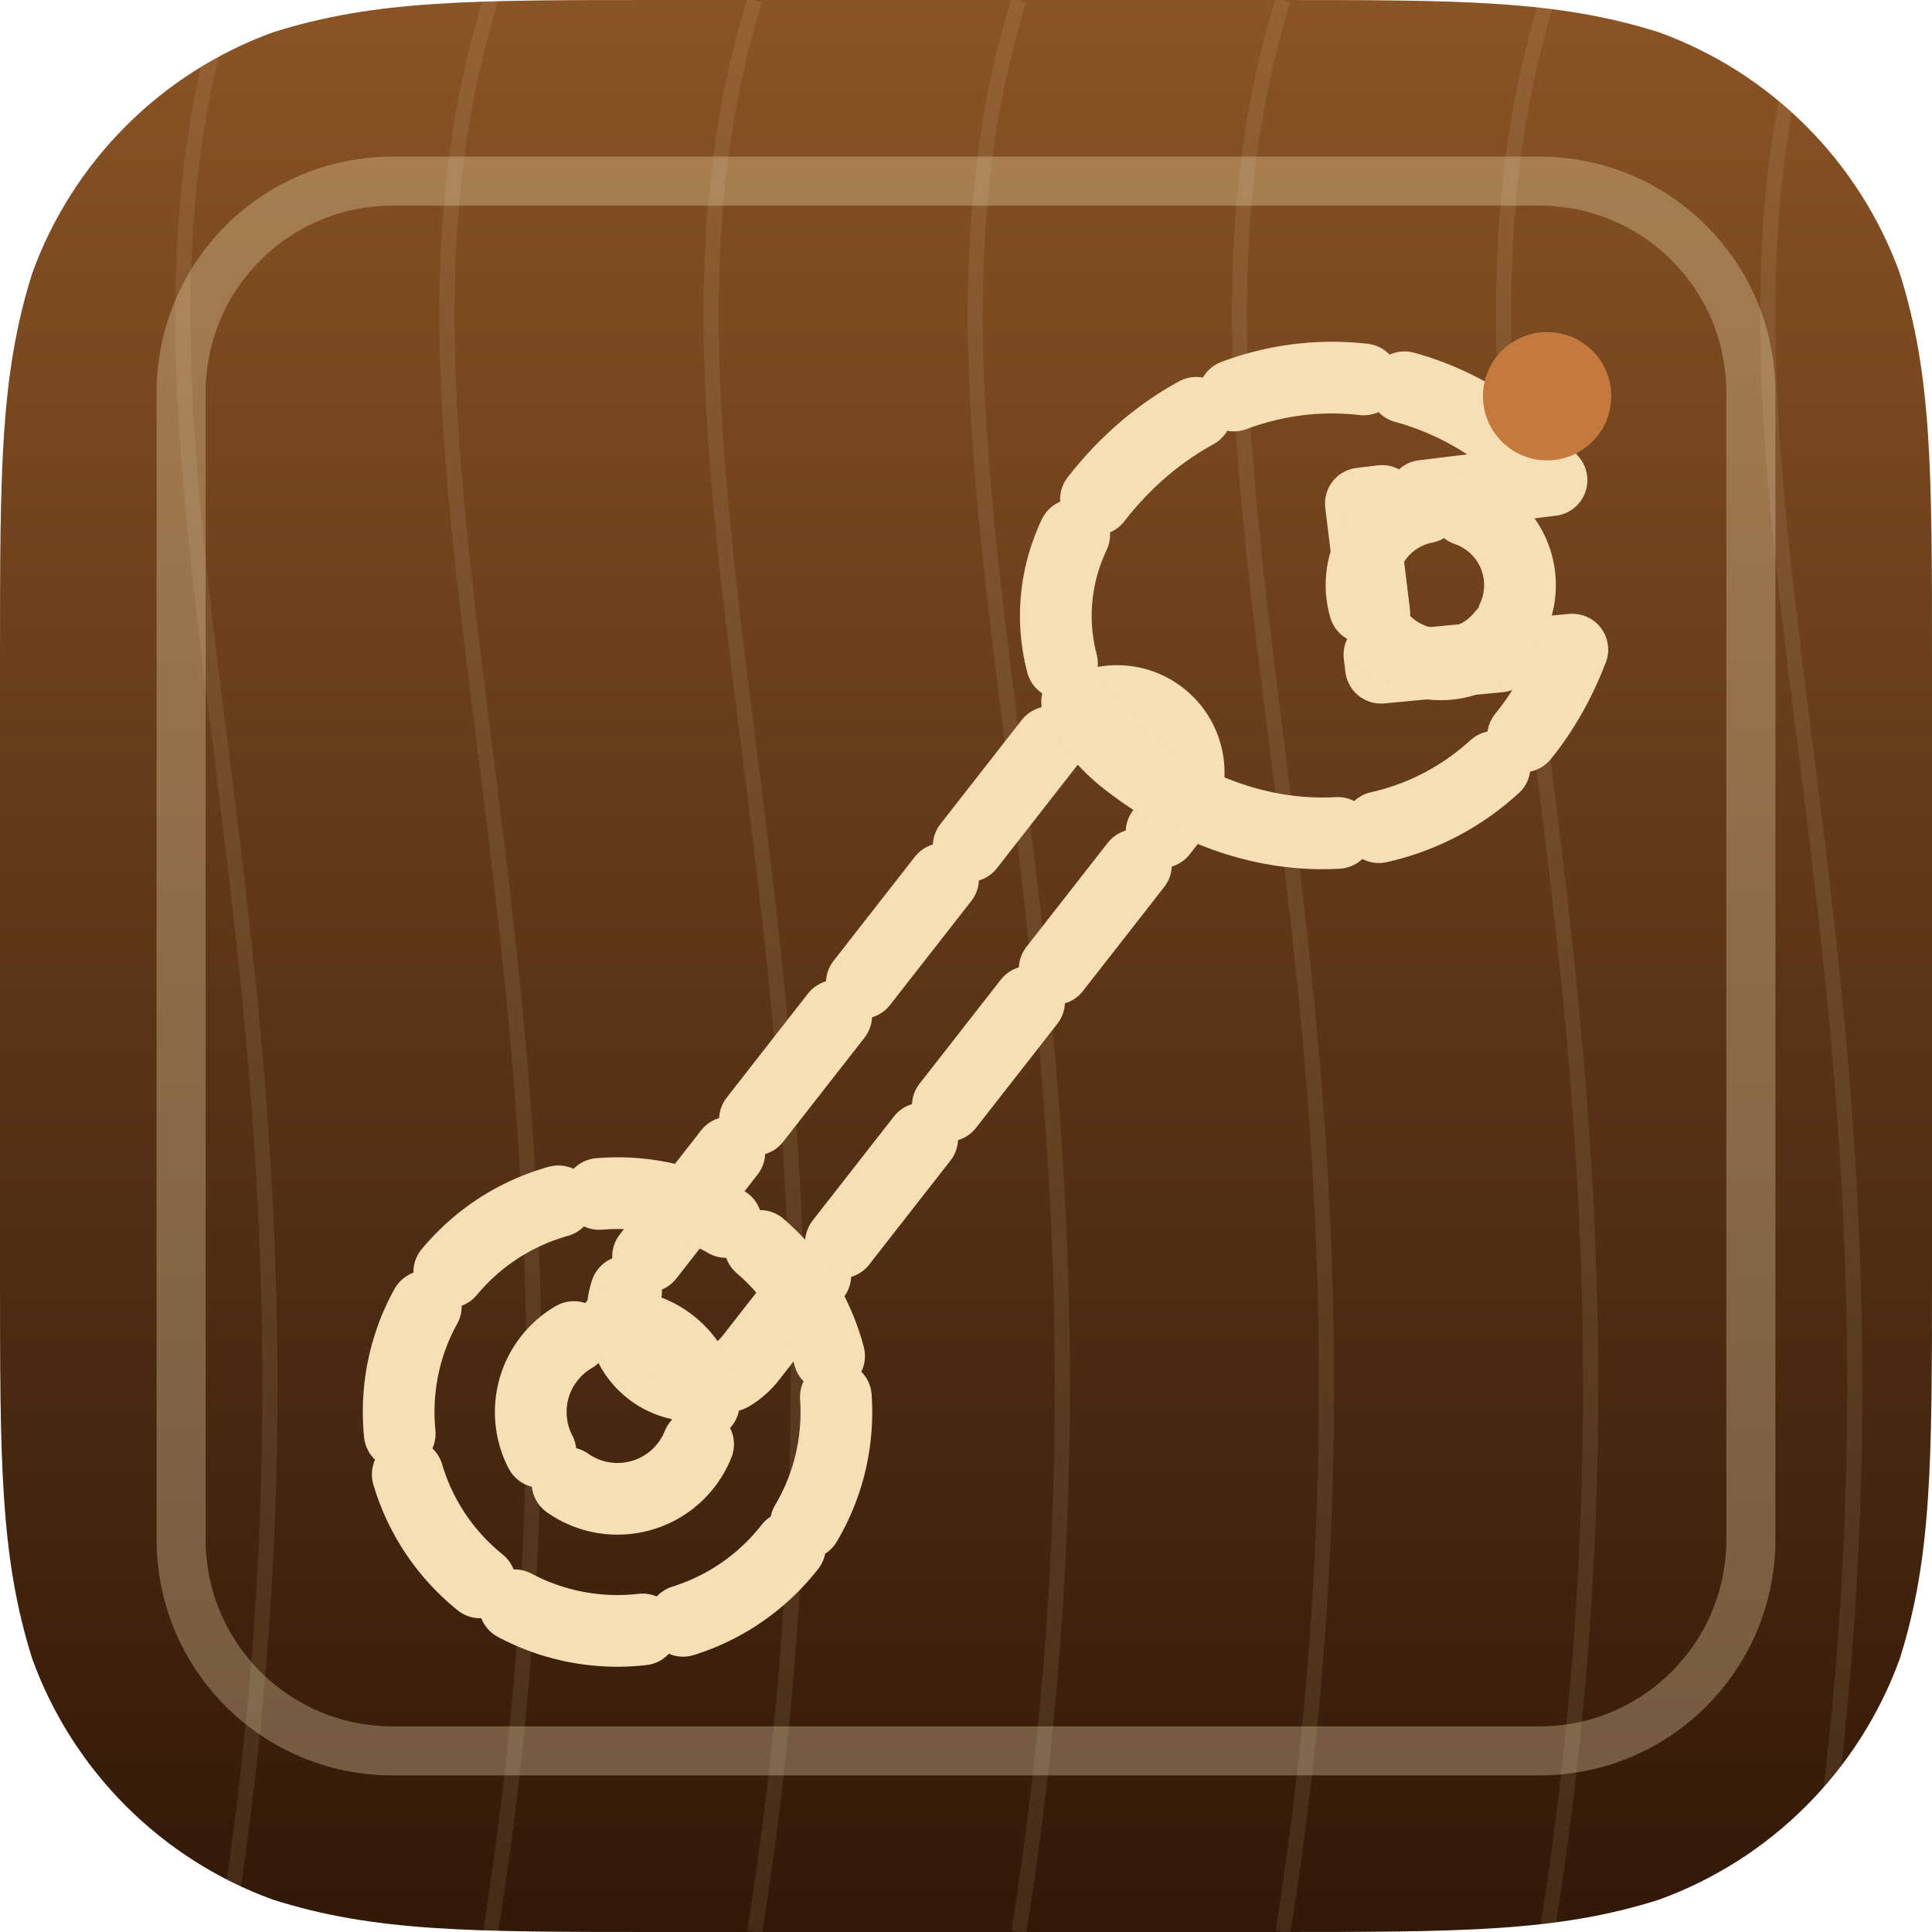
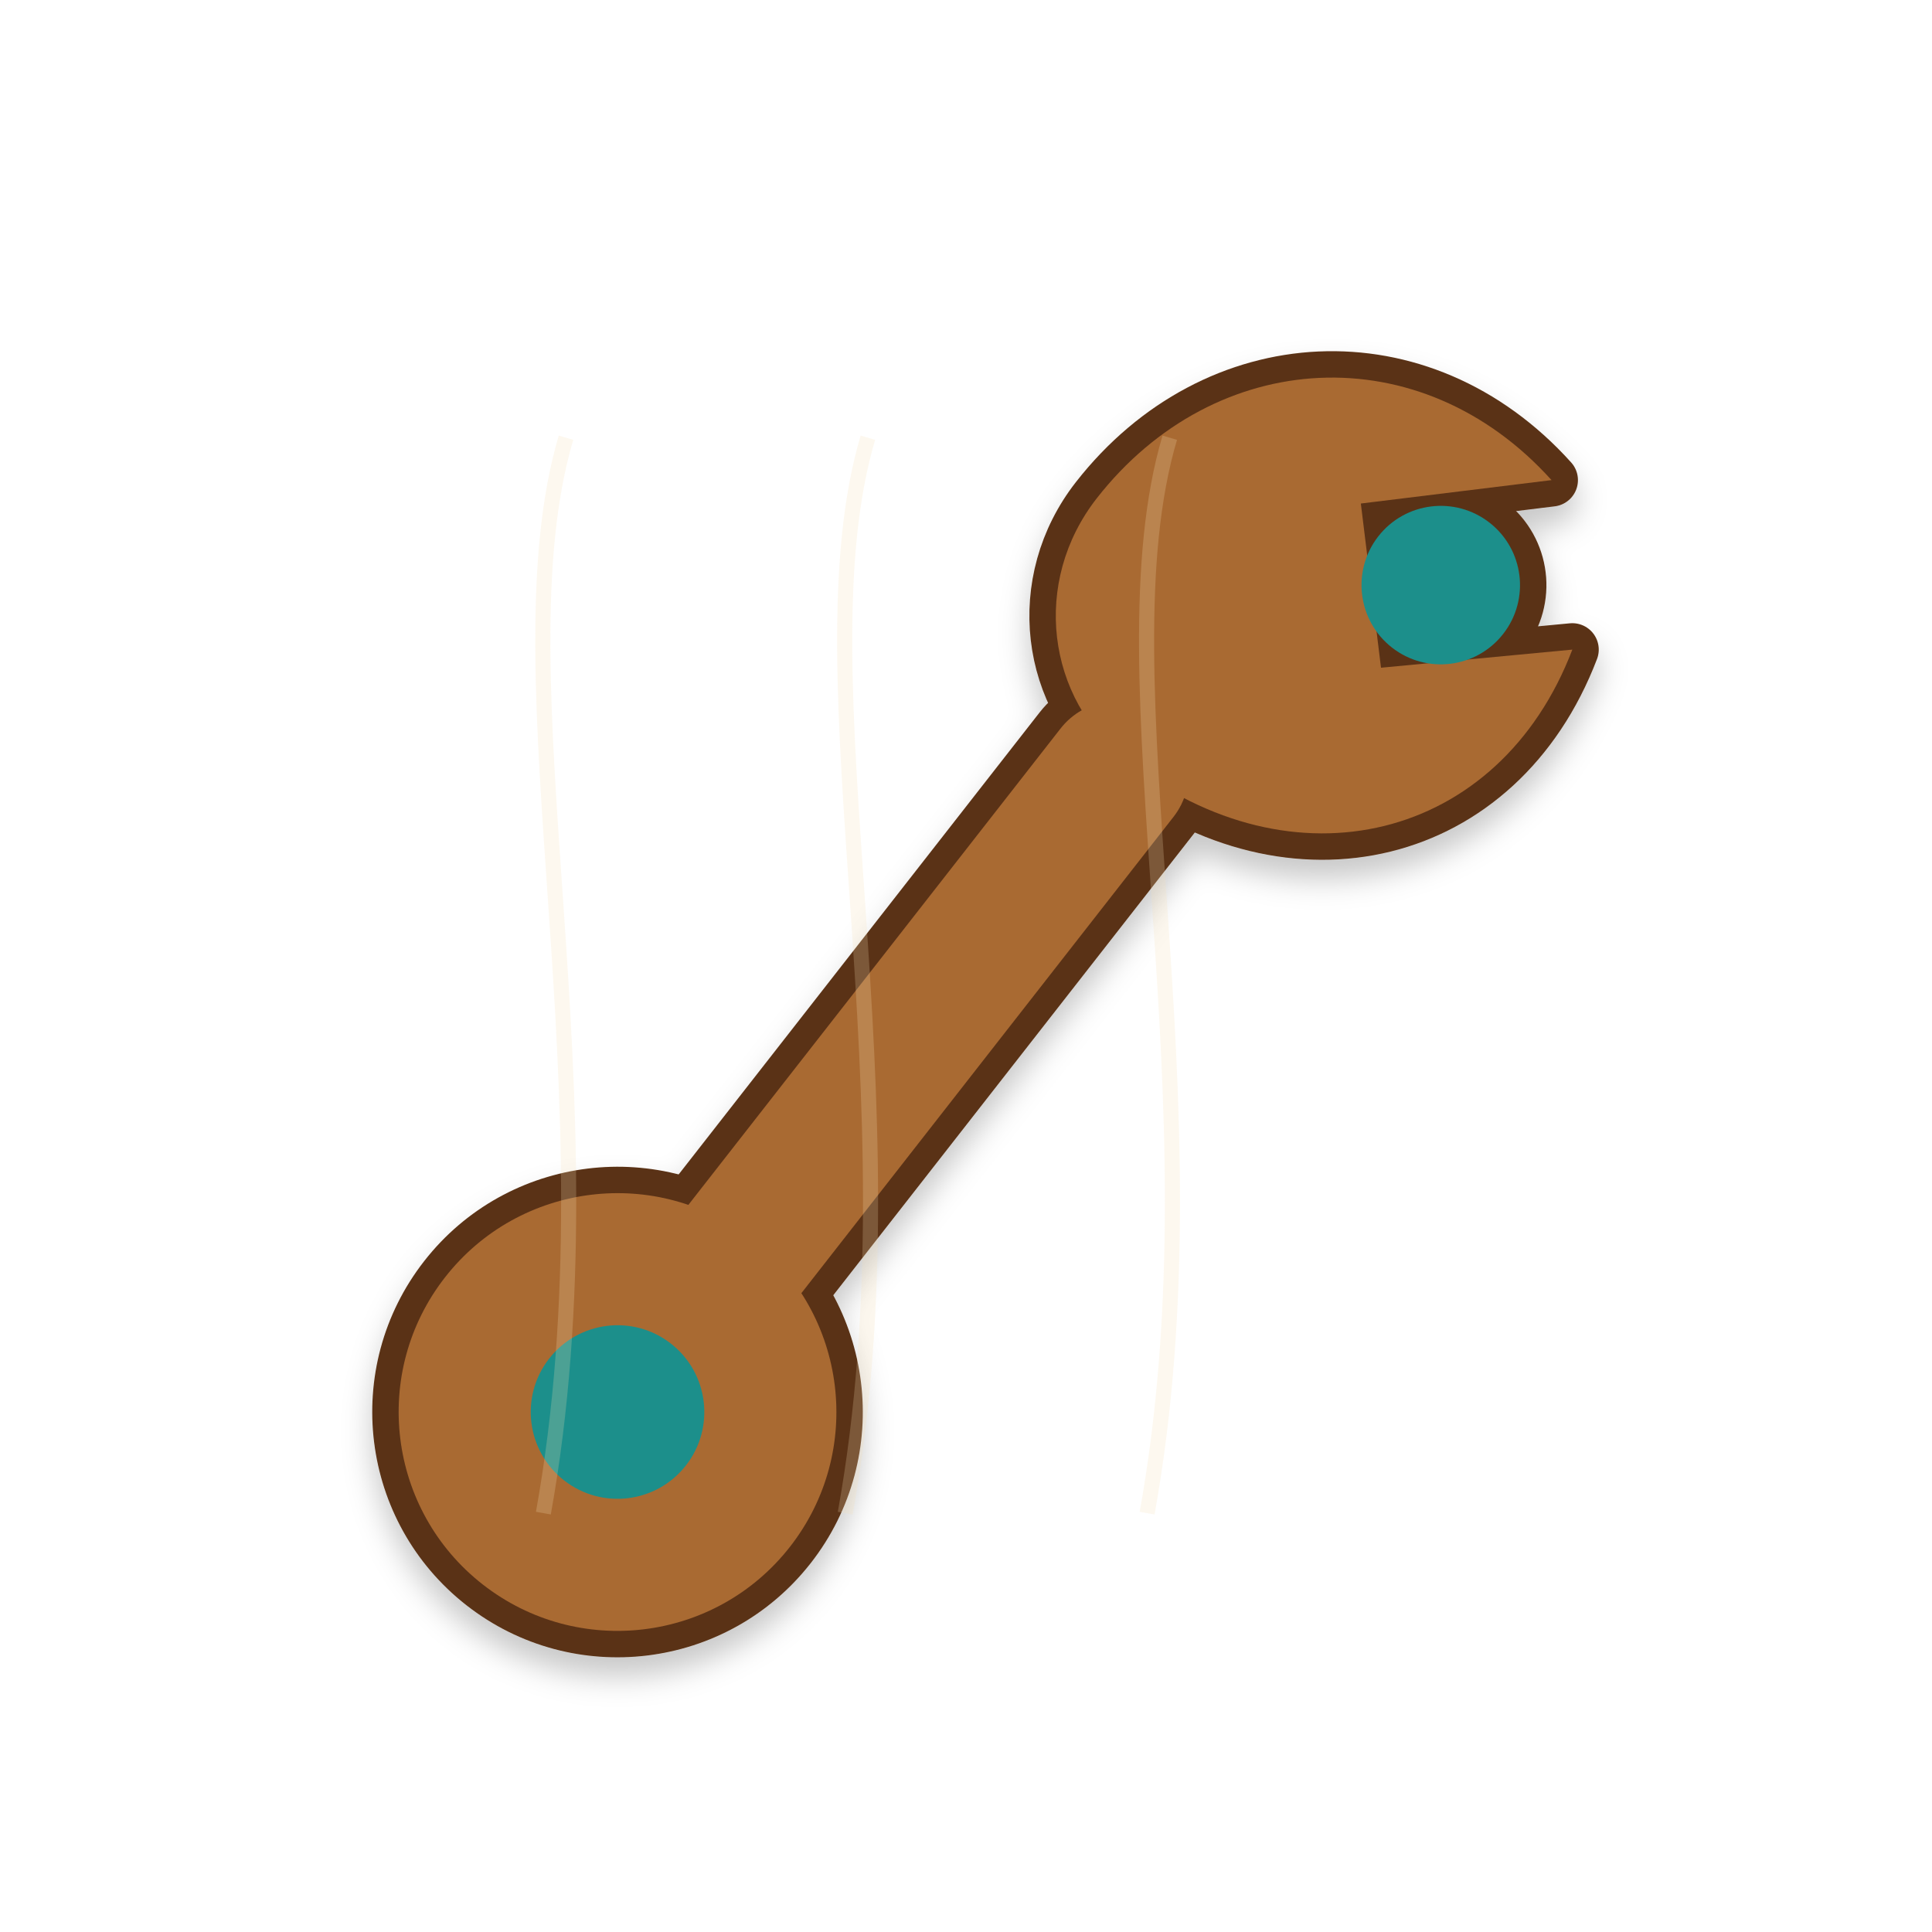
<svg xmlns="http://www.w3.org/2000/svg" viewBox="0 0 1024 1024" width="1024" height="1024" role="img" aria-label="Tiki Tools">
  <defs>
    <clipPath id="sq">
      <path d="M 350.06 0 L 673.94 0 C 774.74 0 825.13 0 879.39 17.15 L 879.39 17.15 C 938.62 38.71 985.29 85.38 1006.85 144.61 C 1024 198.87 1024 249.26 1024 350.06 L 1024 673.94 C 1024 774.74 1024 825.13 1006.85 879.39 L 1006.85 879.39 C 985.29 938.62 938.62 985.29 879.39 1006.85 C 825.13 1024 774.74 1024 673.94 1024 L 350.06 1024 C 249.26 1024 198.87 1024 144.61 1006.85 L 144.61 1006.85 C 85.38 985.29 38.71 938.62 17.15 879.39 C 0 825.13 0 774.74 0 673.94 L 0 350.06 C 0 249.26 0 198.87 17.15 144.61 L 17.15 144.61 C 38.71 85.38 85.38 38.71 144.61 17.15 C 198.87 0 249.26 0 350.06 0 Z" />
    </clipPath>
-     <linearGradient id="bgtikitools" x1="0" y1="0" x2="0" y2="1">
-       <stop offset="0" stop-color="#8a5426" />
-       <stop offset="1" stop-color="#311808" />
-     </linearGradient>
+     <filter id="shtikitools" x="-20%" y="-20%" width="140%" height="140%">
+       <feDropShadow dx="0" dy="10" stdDeviation="8" flood-color="#000" flood-opacity=".22" />
+     </filter>
  </defs>
  <g clip-path="url(#sq)">
-     <rect width="1024" height="1024" fill="url(#bgtikitools)" />
-     <path d="M120 0 C40 260 200 520 120 1024" stroke="#f6dfb4" stroke-width="8" opacity=".10" fill="none" />
-     <path d="M260 0 C180 260 340 520 260 1024" stroke="#f6dfb4" stroke-width="8" opacity=".10" fill="none" />
-     <path d="M400 0 C320 260 480 520 400 1024" stroke="#f6dfb4" stroke-width="8" opacity=".10" fill="none" />
-     <path d="M540 0 C460 260 620 520 540 1024" stroke="#f6dfb4" stroke-width="8" opacity=".10" fill="none" />
-     <path d="M680 0 C600 260 760 520 680 1024" stroke="#f6dfb4" stroke-width="8" opacity=".10" fill="none" />
-     <path d="M820 0 C740 260 900 520 820 1024" stroke="#f6dfb4" stroke-width="8" opacity=".10" fill="none" />
-     <path d="M960 0 C880 260 1040 520 960 1024" stroke="#f6dfb4" stroke-width="8" opacity=".10" fill="none" />
-     <rect x="96" y="96" width="832" height="832" rx="112" fill="none" stroke="#f6dfb4" stroke-width="26" opacity=".32" />
-     <g>
-       <g fill="none" stroke="#f6dfb4" stroke-width="38" stroke-linecap="round" stroke-linejoin="round" stroke-dasharray="70 22">
+     <g filter="url(#shtikitools)">
+       <g fill="none" stroke="#5a3218" stroke-width="28" stroke-linecap="round" stroke-linejoin="round">
        <g transform="rotate(38 512 512)">
          <rect x="474" y="344" width="76" height="440" rx="38" fill="none" />
          <circle cx="512" cy="812" r="116" fill="none" />
          <circle cx="512" cy="812" r="46" fill="none" />
          <path d="M 414 274 C 414 172 496 100 598 118 L 526 190 L 588 252 L 662 182 C 694 286 624 374 512 374 C 458 374 414 330 414 274 Z" fill="none" />
          <circle cx="586" cy="198" r="42" fill="none" />
        </g>
      </g>
-       <circle cx="820" cy="210" r="34" fill="#c47a3c" />
+       <g transform="rotate(38 512 512)">
+         <rect x="474" y="344" width="76" height="440" rx="38" fill="#a96a32" />
+         <circle cx="512" cy="812" r="116" fill="#a96a32" />
+         <circle cx="512" cy="812" r="46" fill="#1d8f8b" />
+         <path d="M 414 274 C 414 172 496 100 598 118 L 526 190 L 588 252 L 662 182 C 694 286 624 374 512 374 C 458 374 414 330 414 274 Z" fill="#a96a32" />
+         <circle cx="586" cy="198" r="42" fill="#1d8f8b" />
+       </g>
    </g>
+     <path d="M300 232 C262 360 328 580 288 802" stroke="#f6dfb4" stroke-width="8" opacity=".22" fill="none" />
+     <path d="M460 232 C422 360 488 580 448 802" stroke="#f6dfb4" stroke-width="8" opacity=".22" fill="none" />
+     <path d="M620 232 C582 360 648 580 608 802" stroke="#f6dfb4" stroke-width="8" opacity=".22" fill="none" />
  </g>
</svg>
